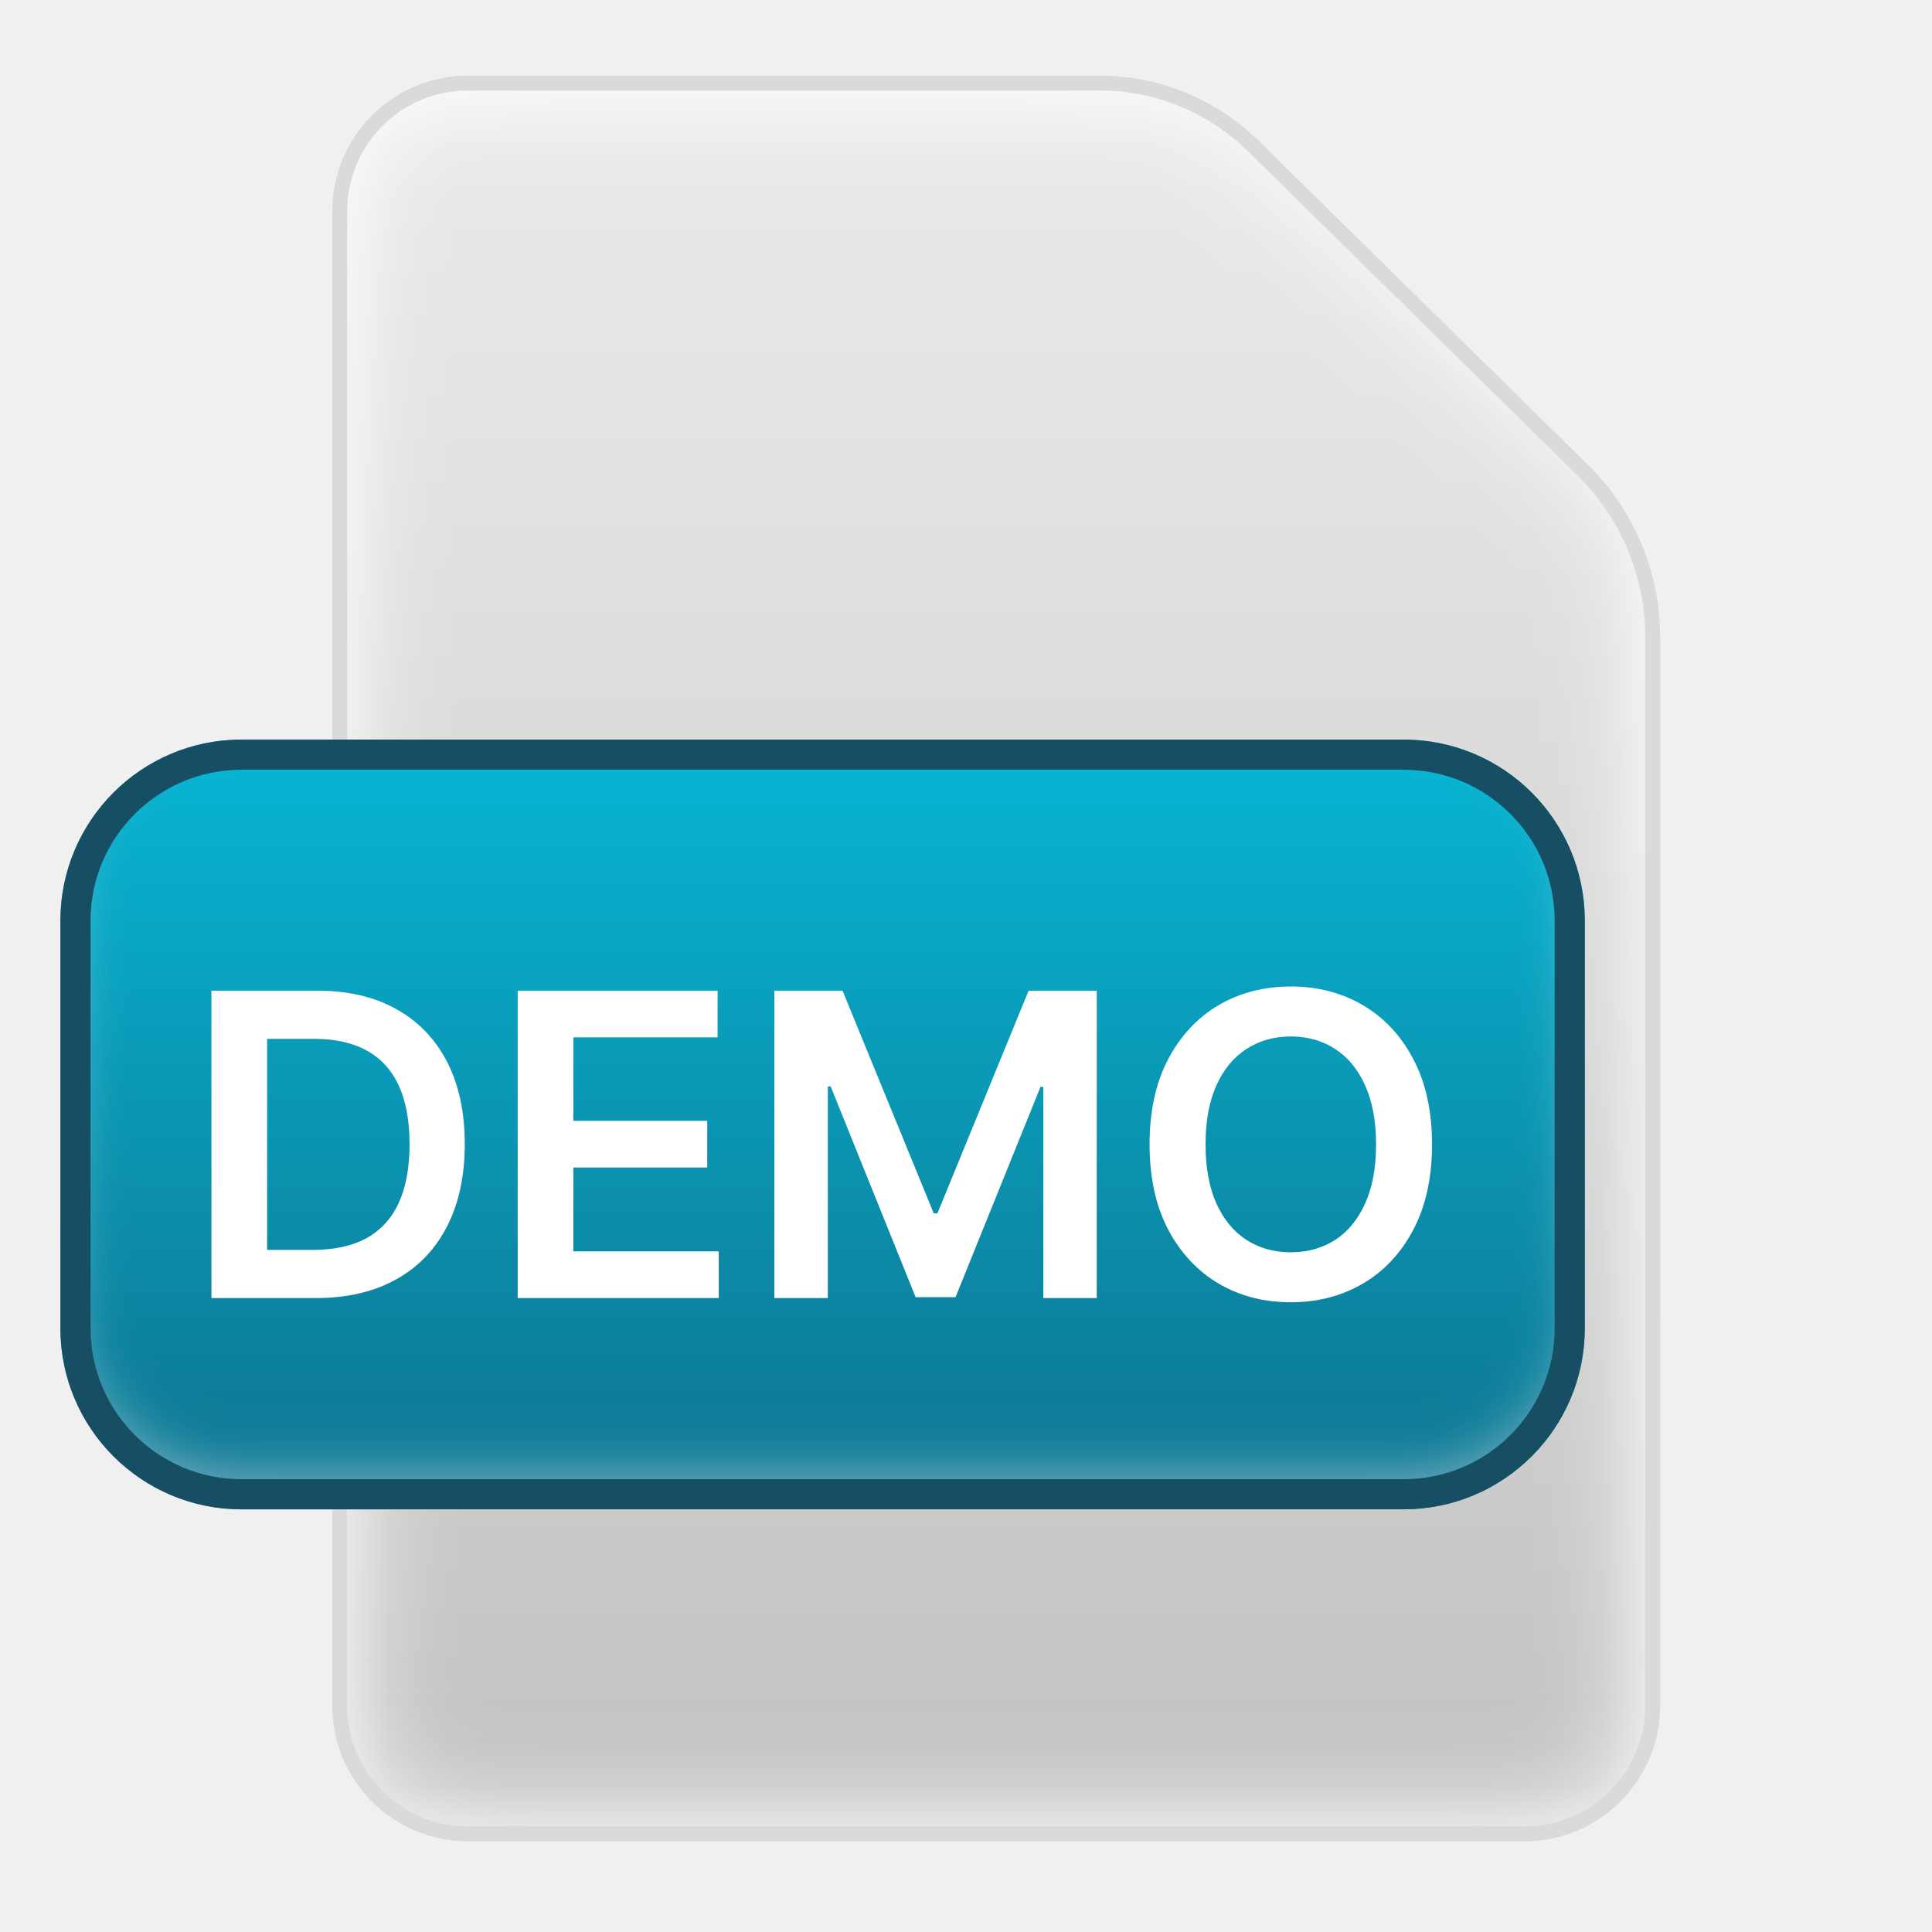
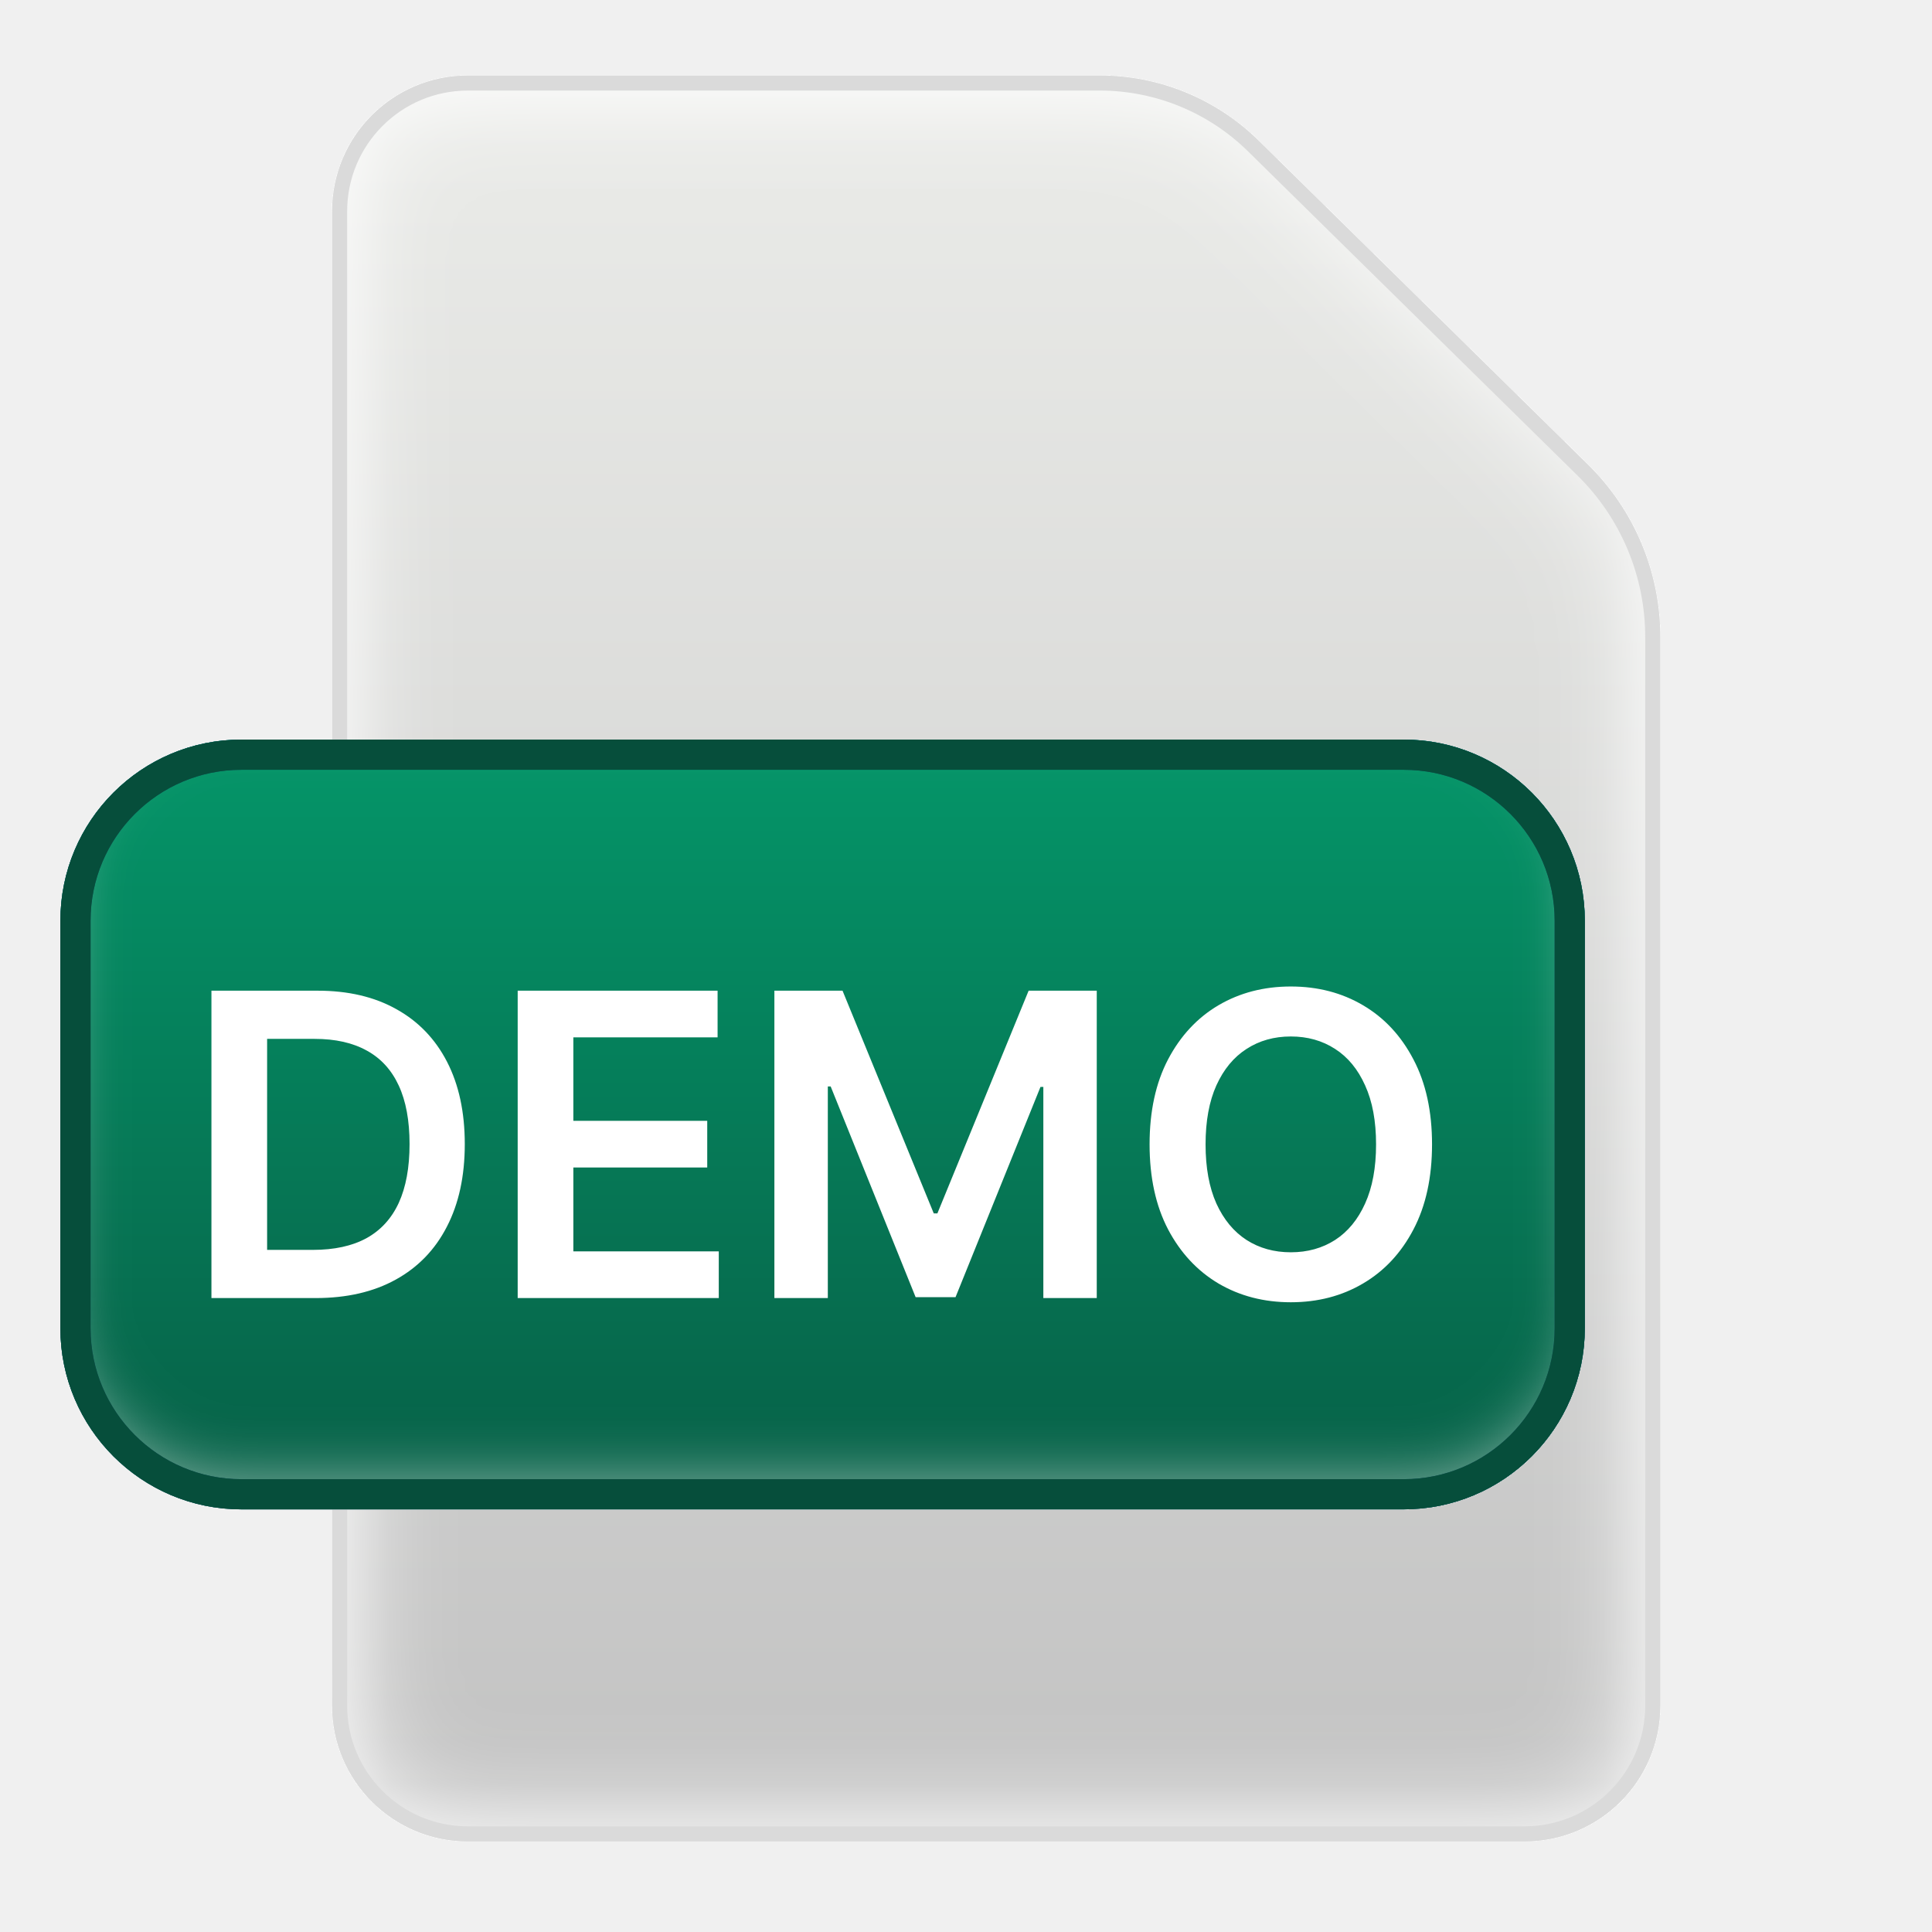
<svg xmlns="http://www.w3.org/2000/svg" width="128" height="128" viewBox="0 0 128 128" fill="none">
  <g filter="url(#filter0_i_796_29)">
    <path d="M22 14C22 9.029 26.029 5 31 5H72.858C76.794 5 80.572 6.547 83.378 9.308L105.221 30.798C108.278 33.806 110 37.915 110 42.204V113C110 117.971 105.971 122 101 122H31C26.029 122 22 117.971 22 113V14Z" fill="url(#paint0_linear_796_29)" />
  </g>
  <path d="M109.5 42.204V113C109.5 117.694 105.694 121.5 101 121.5H31C26.306 121.5 22.5 117.694 22.5 113V14C22.5 9.306 26.306 5.5 31 5.5H72.858C76.663 5.5 80.315 6.995 83.028 9.664L104.871 31.155C107.832 34.069 109.5 38.049 109.5 42.204Z" stroke="#DADADA" />
  <g filter="url(#filter1_i_796_29)">
    <rect x="4" y="49" width="101" height="51" rx="12" fill="url(#paint1_linear_796_29)" />
+     <rect x="4" y="49" width="101" height="51" rx="12" fill="url(#paint2_linear_796_29)" />
  </g>
  <rect x="5" y="50" width="99" height="49" rx="11" stroke="#164E63" stroke-width="2" />
+   <rect x="5" y="50" width="99" height="49" rx="11" stroke="#064E3B" stroke-width="2" />
  <path d="M20.909 86H14.008V65.636H21.048C23.07 65.636 24.807 66.044 26.259 66.859C27.717 67.668 28.837 68.831 29.619 70.349C30.401 71.867 30.793 73.684 30.793 75.798C30.793 77.919 30.398 79.742 29.609 81.267C28.827 82.792 27.697 83.962 26.219 84.777C24.747 85.592 22.977 86 20.909 86ZM17.697 82.808H20.73C22.149 82.808 23.332 82.55 24.28 82.033C25.228 81.509 25.94 80.73 26.418 79.696C26.895 78.655 27.134 77.356 27.134 75.798C27.134 74.24 26.895 72.948 26.418 71.921C25.94 70.886 25.234 70.114 24.3 69.604C23.372 69.087 22.218 68.828 20.84 68.828H17.697V82.808ZM34.298 86V65.636H47.542V68.729H37.986V74.257H46.856V77.349H37.986V82.908H47.621V86H34.298ZM51.305 65.636H55.82L61.865 80.392H62.104L68.149 65.636H72.663V86H69.124V72.01H68.935L63.307 85.94H60.662L55.034 71.98H54.845V86H51.305V65.636ZM94.876 75.818C94.876 78.012 94.465 79.892 93.644 81.456C92.828 83.014 91.715 84.207 90.303 85.035C88.897 85.864 87.303 86.278 85.52 86.278C83.737 86.278 82.139 85.864 80.727 85.035C79.322 84.2 78.208 83.004 77.386 81.446C76.571 79.882 76.163 78.006 76.163 75.818C76.163 73.624 76.571 71.748 77.386 70.19C78.208 68.626 79.322 67.43 80.727 66.601C82.139 65.772 83.737 65.358 85.52 65.358C87.303 65.358 88.897 65.772 90.303 66.601C91.715 67.43 92.828 68.626 93.644 70.19C94.465 71.748 94.876 73.624 94.876 75.818ZM91.168 75.818C91.168 74.274 90.926 72.971 90.442 71.91C89.965 70.843 89.302 70.038 88.453 69.494C87.605 68.944 86.627 68.669 85.52 68.669C84.413 68.669 83.435 68.944 82.587 69.494C81.738 70.038 81.072 70.843 80.588 71.91C80.111 72.971 79.872 74.274 79.872 75.818C79.872 77.363 80.111 78.669 80.588 79.736C81.072 80.796 81.738 81.602 82.587 82.152C83.435 82.695 84.413 82.967 85.52 82.967C86.627 82.967 87.605 82.695 88.453 82.152C89.302 81.602 89.965 80.796 90.442 79.736C90.926 78.669 91.168 77.363 91.168 75.818Z" fill="white" />
  <defs>
    <filter id="filter0_i_796_29" x="22" y="5" width="88" height="117" filterUnits="userSpaceOnUse" color-interpolation-filters="sRGB">
      <feFlood flood-opacity="0" result="BackgroundImageFix" />
      <feBlend mode="normal" in="SourceGraphic" in2="BackgroundImageFix" result="shape" />
      <feColorMatrix in="SourceAlpha" type="matrix" values="0 0 0 0 0 0 0 0 0 0 0 0 0 0 0 0 0 0 127 0" result="hardAlpha" />
      <feOffset />
      <feGaussianBlur stdDeviation="4" />
      <feComposite in2="hardAlpha" operator="arithmetic" k2="-1" k3="1" />
      <feColorMatrix type="matrix" values="0 0 0 0 1 0 0 0 0 1 0 0 0 0 1 0 0 0 1 0" />
      <feBlend mode="normal" in2="shape" result="effect1_innerShadow_796_29" />
    </filter>
    <filter id="filter1_i_796_29" x="4" y="47" width="101" height="53" filterUnits="userSpaceOnUse" color-interpolation-filters="sRGB">
      <feFlood flood-opacity="0" result="BackgroundImageFix" />
      <feBlend mode="normal" in="SourceGraphic" in2="BackgroundImageFix" result="shape" />
      <feColorMatrix in="SourceAlpha" type="matrix" values="0 0 0 0 0 0 0 0 0 0 0 0 0 0 0 0 0 0 127 0" result="hardAlpha" />
      <feOffset dy="-2" />
      <feGaussianBlur stdDeviation="2" />
      <feComposite in2="hardAlpha" operator="arithmetic" k2="-1" k3="1" />
      <feColorMatrix type="matrix" values="0 0 0 0 1 0 0 0 0 1 0 0 0 0 1 0 0 0 0.5 0" />
      <feBlend mode="normal" in2="shape" result="effect1_innerShadow_796_29" />
    </filter>
    <linearGradient id="paint0_linear_796_29" x1="66" y1="5" x2="66" y2="122" gradientUnits="userSpaceOnUse">
      <stop stop-color="#EBECE9" />
      <stop offset="1" stop-color="#C2C2C2" />
    </linearGradient>
    <linearGradient id="paint1_linear_796_29" x1="54.5" y1="49" x2="54.5" y2="100" gradientUnits="userSpaceOnUse">
      <stop stop-color="#06B6D4" />
      <stop offset="1" stop-color="#0E7490" />
    </linearGradient>
+     <linearGradient id="paint2_linear_796_29" x1="54.5" y1="49" x2="54.5" y2="100" gradientUnits="userSpaceOnUse">
+       <stop stop-color="#059669" />
+       <stop offset="1" stop-color="#065F46" />
+     </linearGradient>
  </defs>
</svg>
